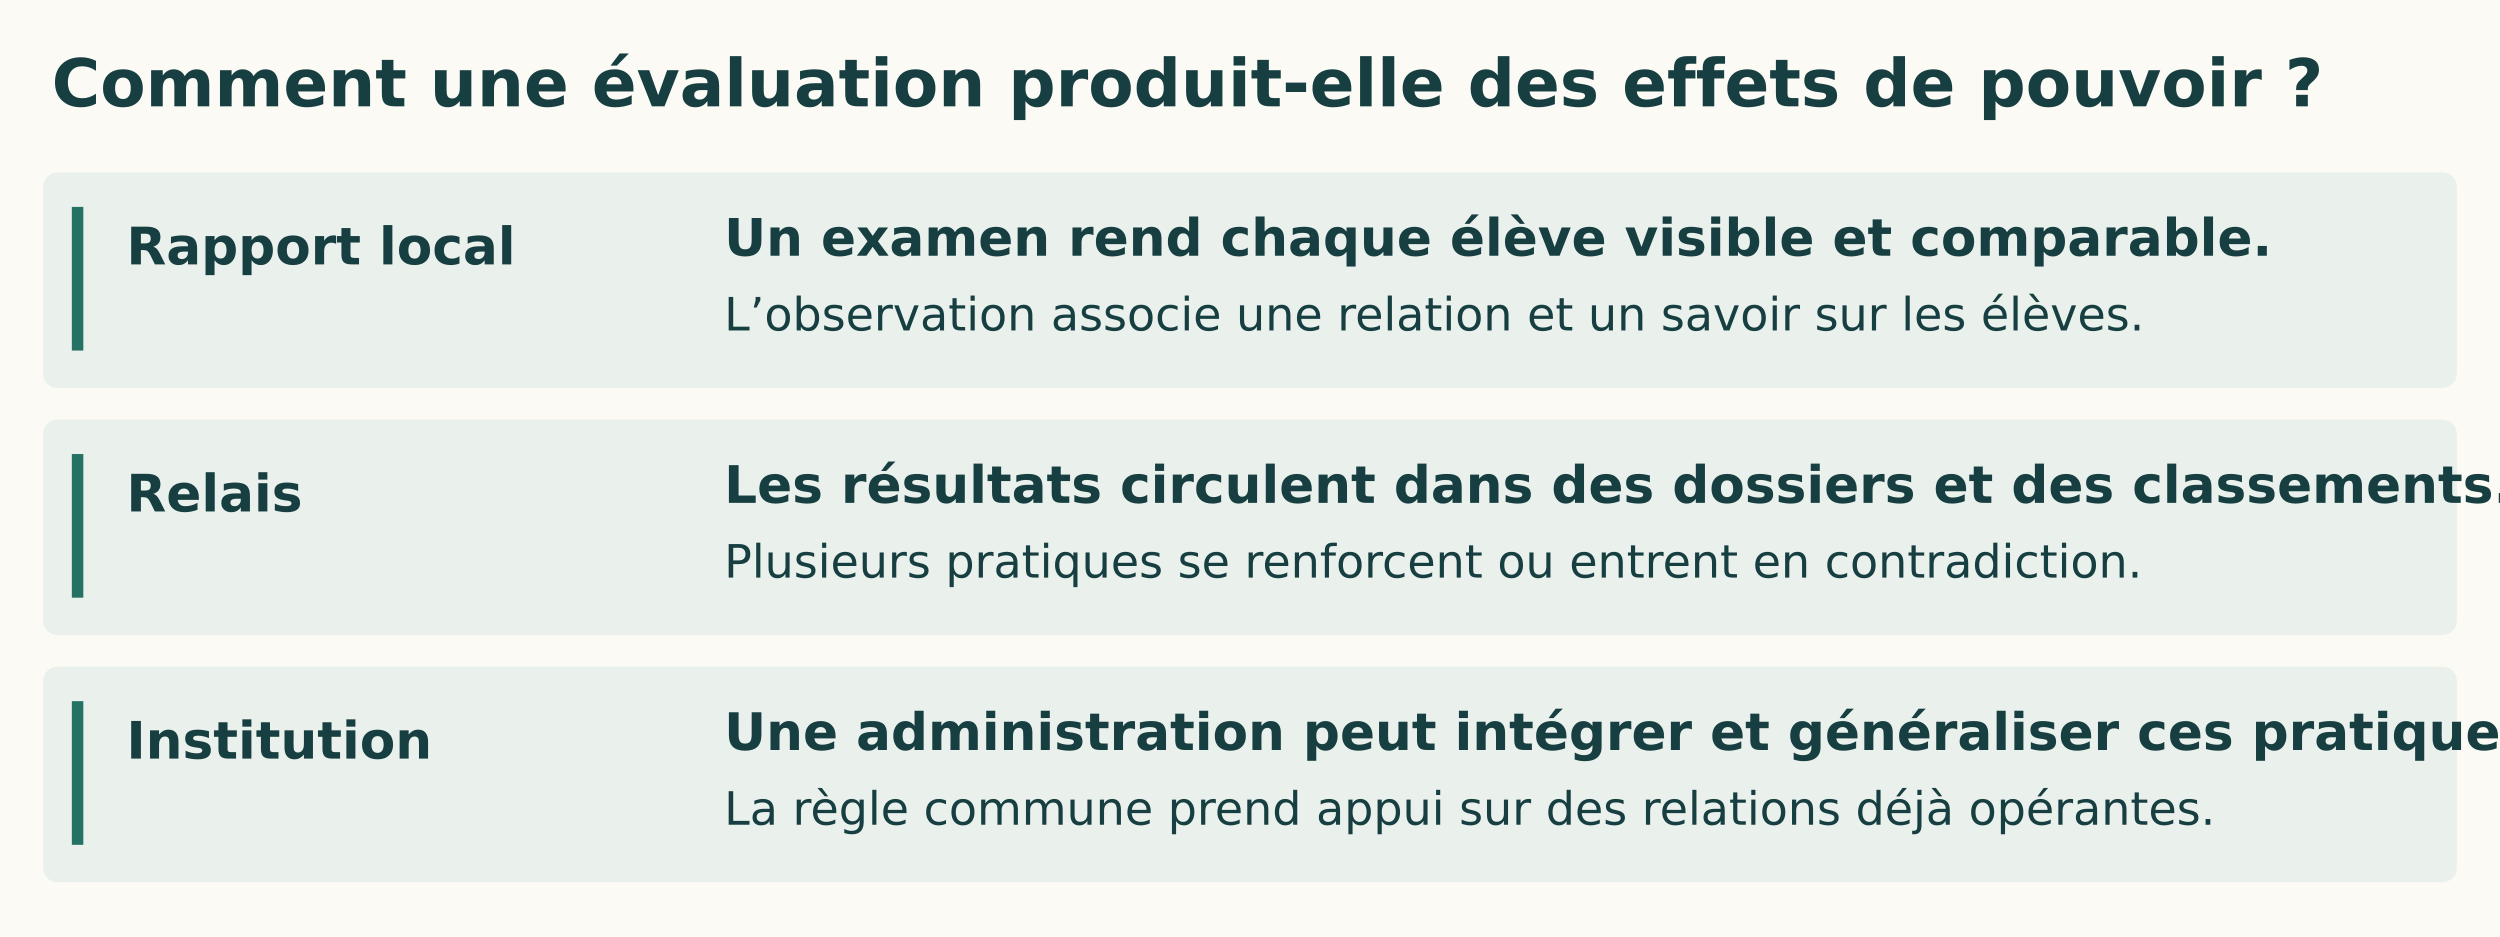
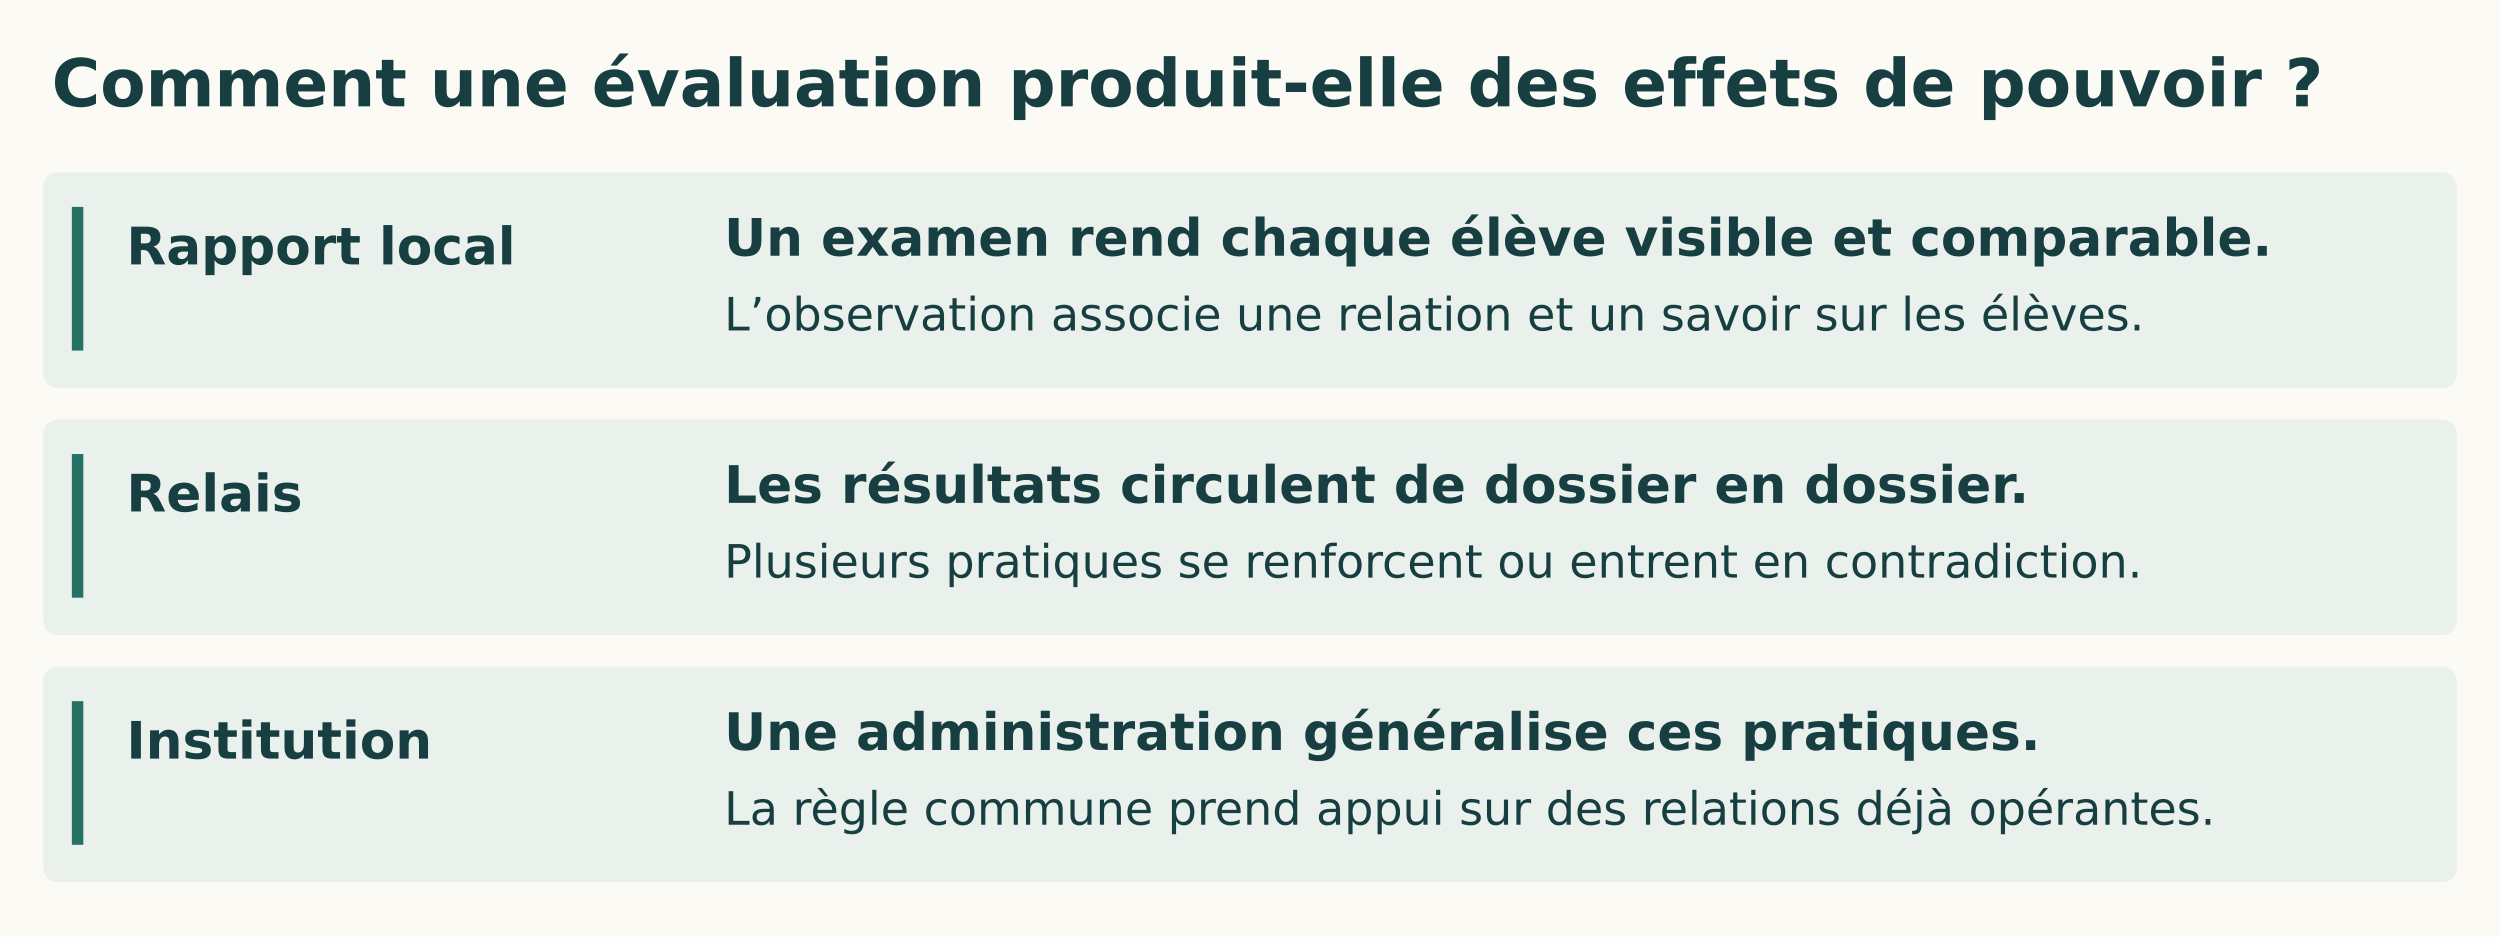
<svg xmlns="http://www.w3.org/2000/svg" viewBox="0 0 870 326" font-family="DejaVu Sans, sans-serif" fill="#173e40">
  <rect width="870" height="326" fill="#fbfaf4" />
  <text x="18" y="37" font-size="23" font-weight="700">Comment une évaluation produit-elle des effets de pouvoir ?</text>
  <rect x="15" y="60" width="840" height="75" rx="5" fill="#eaf1ec" />
  <path d="M27 72v50" stroke="#257265" stroke-width="4" />
  <text x="44" y="92" font-size="18" font-weight="700">Rapport local</text>
  <text x="252" y="89" font-size="18" font-weight="700">Un examen rend chaque élève visible et comparable.</text>
  <text x="252" y="115" font-size="16" font-weight="400">L’observation associe une relation et un savoir sur les élèves.</text>
  <rect x="15" y="146" width="840" height="75" rx="5" fill="#eaf1ec" />
  <path d="M27 158v50" stroke="#257265" stroke-width="4" />
  <text x="44" y="178" font-size="18" font-weight="700">Relais</text>
-   <text x="252" y="175" font-size="18" font-weight="700">Les résultats circulent dans des dossiers et des classements.</text>
+   <text x="252" y="175" font-size="18" font-weight="700">Les résultats circulent de dossier en dossier.</text>
  <text x="252" y="201" font-size="16" font-weight="400">Plusieurs pratiques se renforcent ou entrent en contradiction.</text>
  <rect x="15" y="232" width="840" height="75" rx="5" fill="#eaf1ec" />
  <path d="M27 244v50" stroke="#257265" stroke-width="4" />
  <text x="44" y="264" font-size="18" font-weight="700">Institution</text>
-   <text x="252" y="261" font-size="18" font-weight="700">Une administration peut intégrer et généraliser ces pratiques.</text>
+   <text x="252" y="261" font-size="18" font-weight="700">Une administration généralise ces pratiques.</text>
  <text x="252" y="287" font-size="16" font-weight="400">La règle commune prend appui sur des relations déjà opérantes.</text>
</svg>
